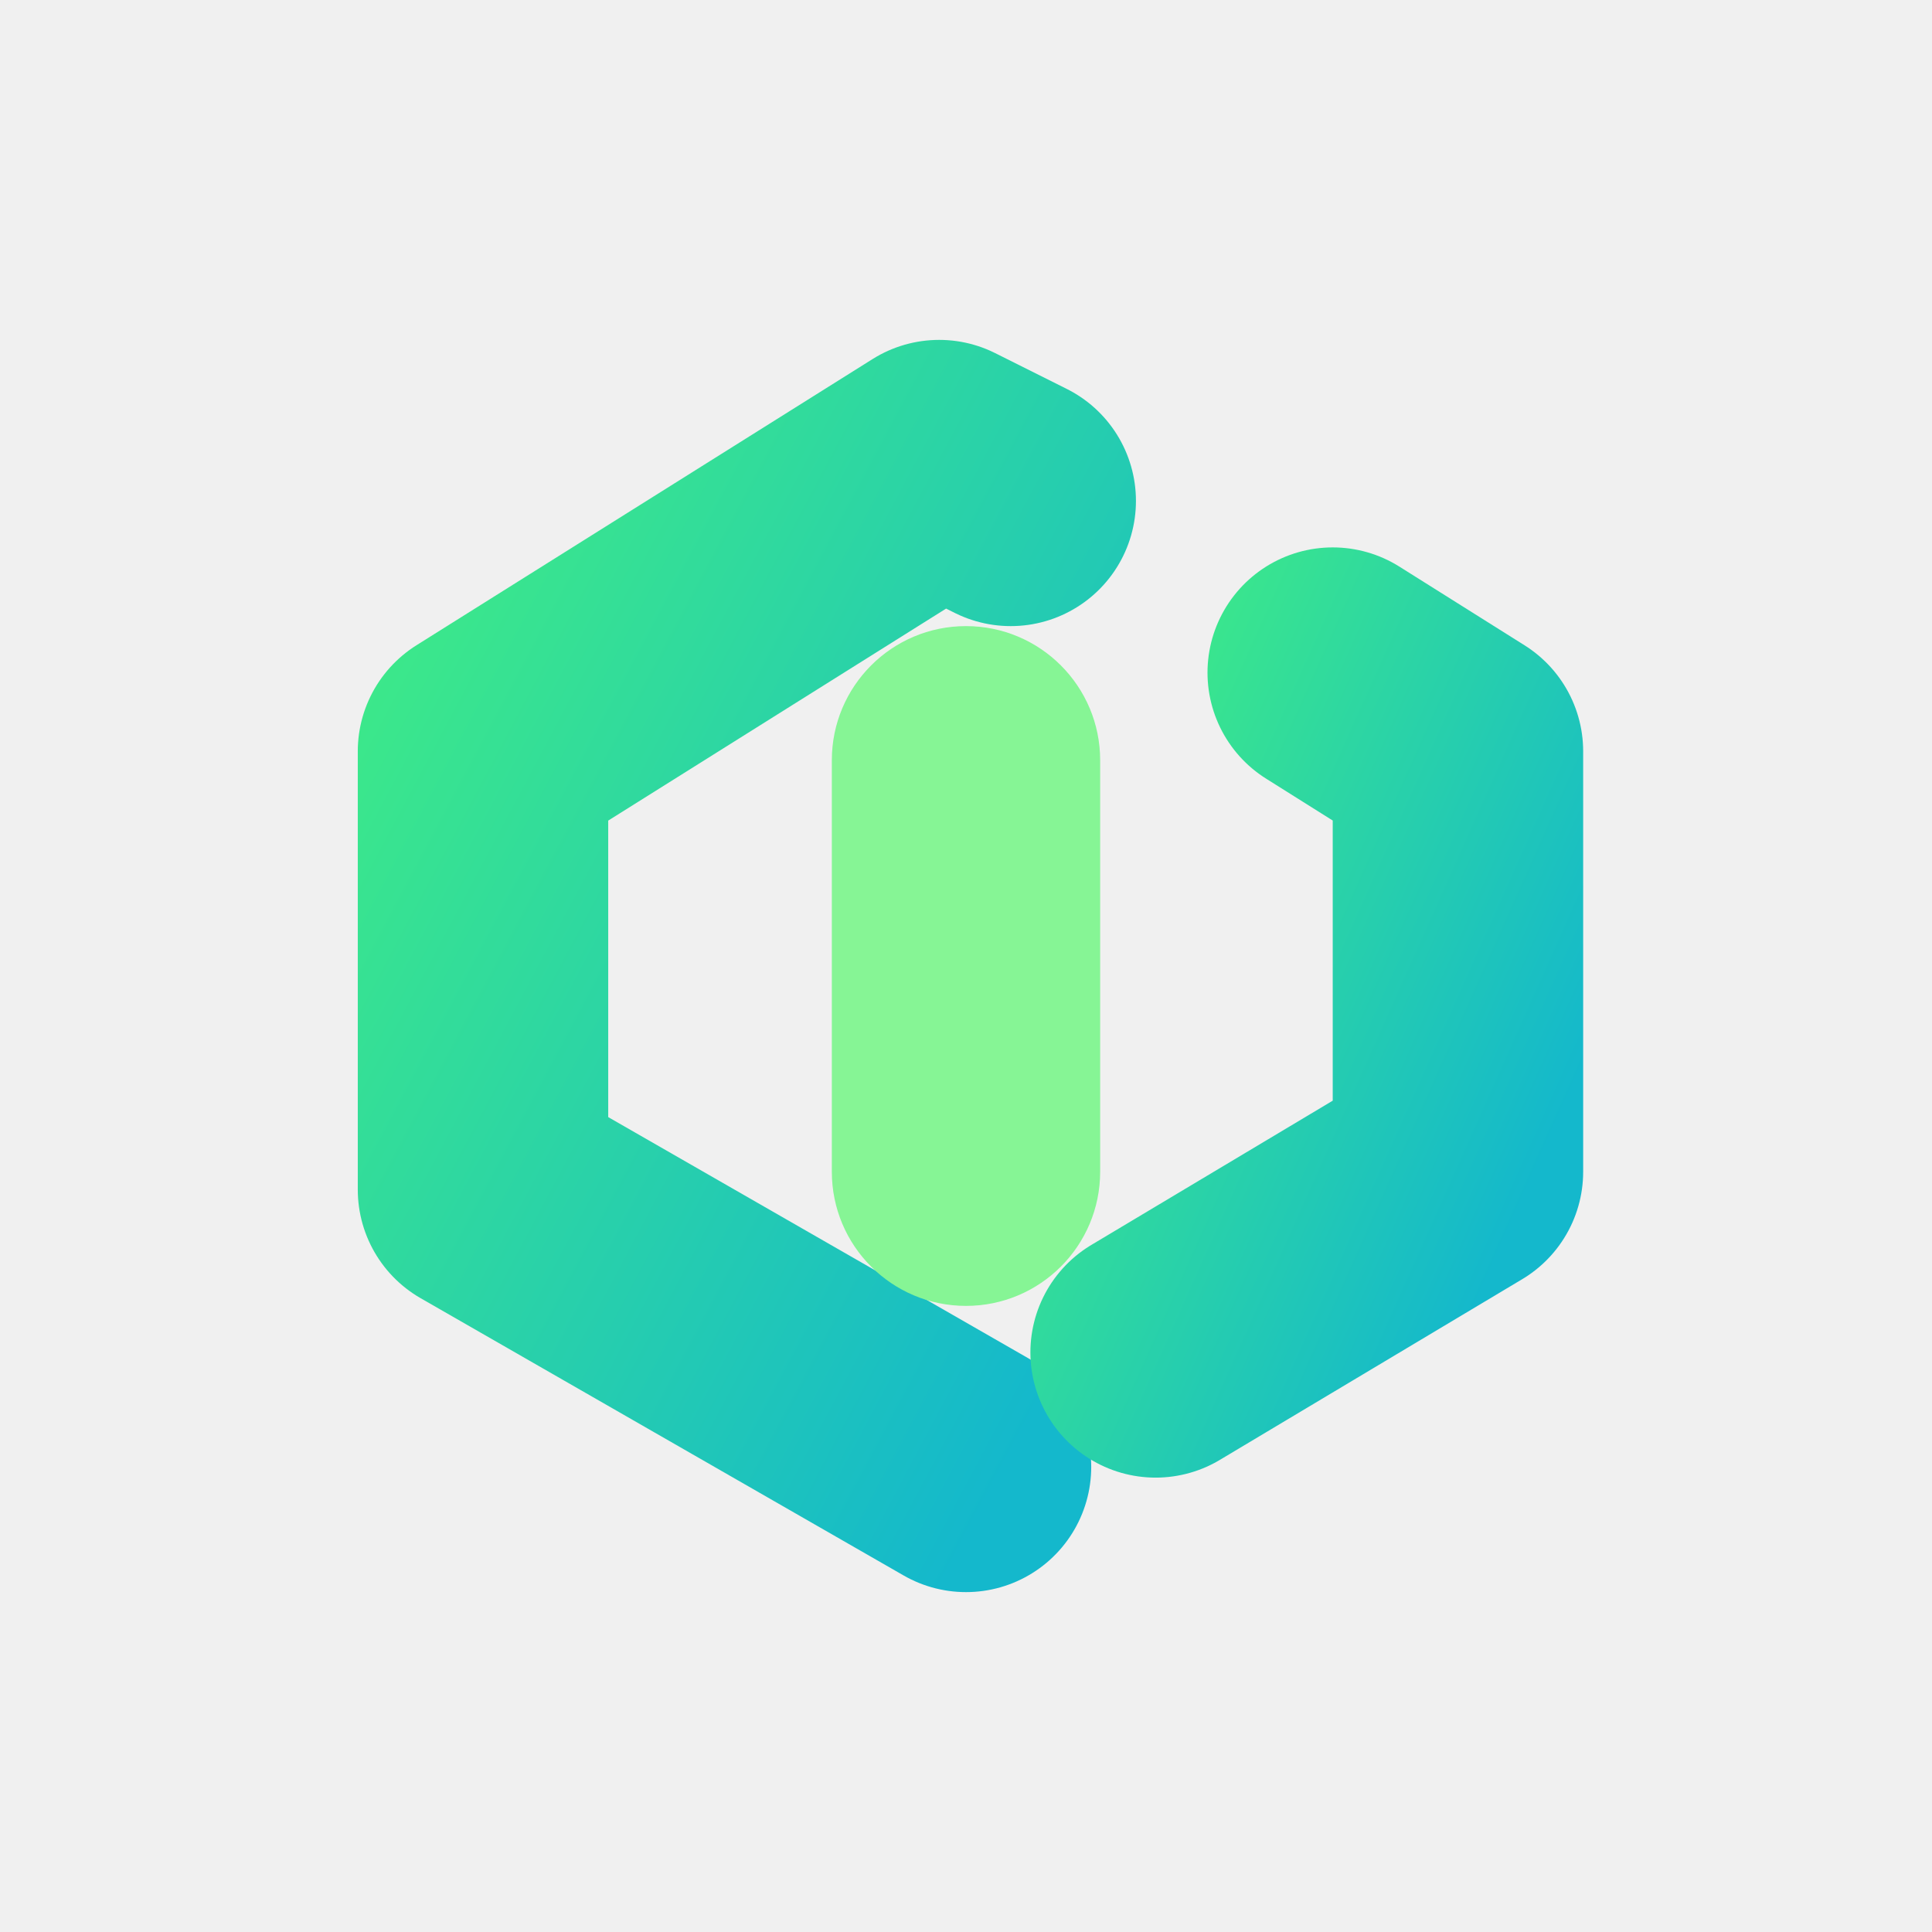
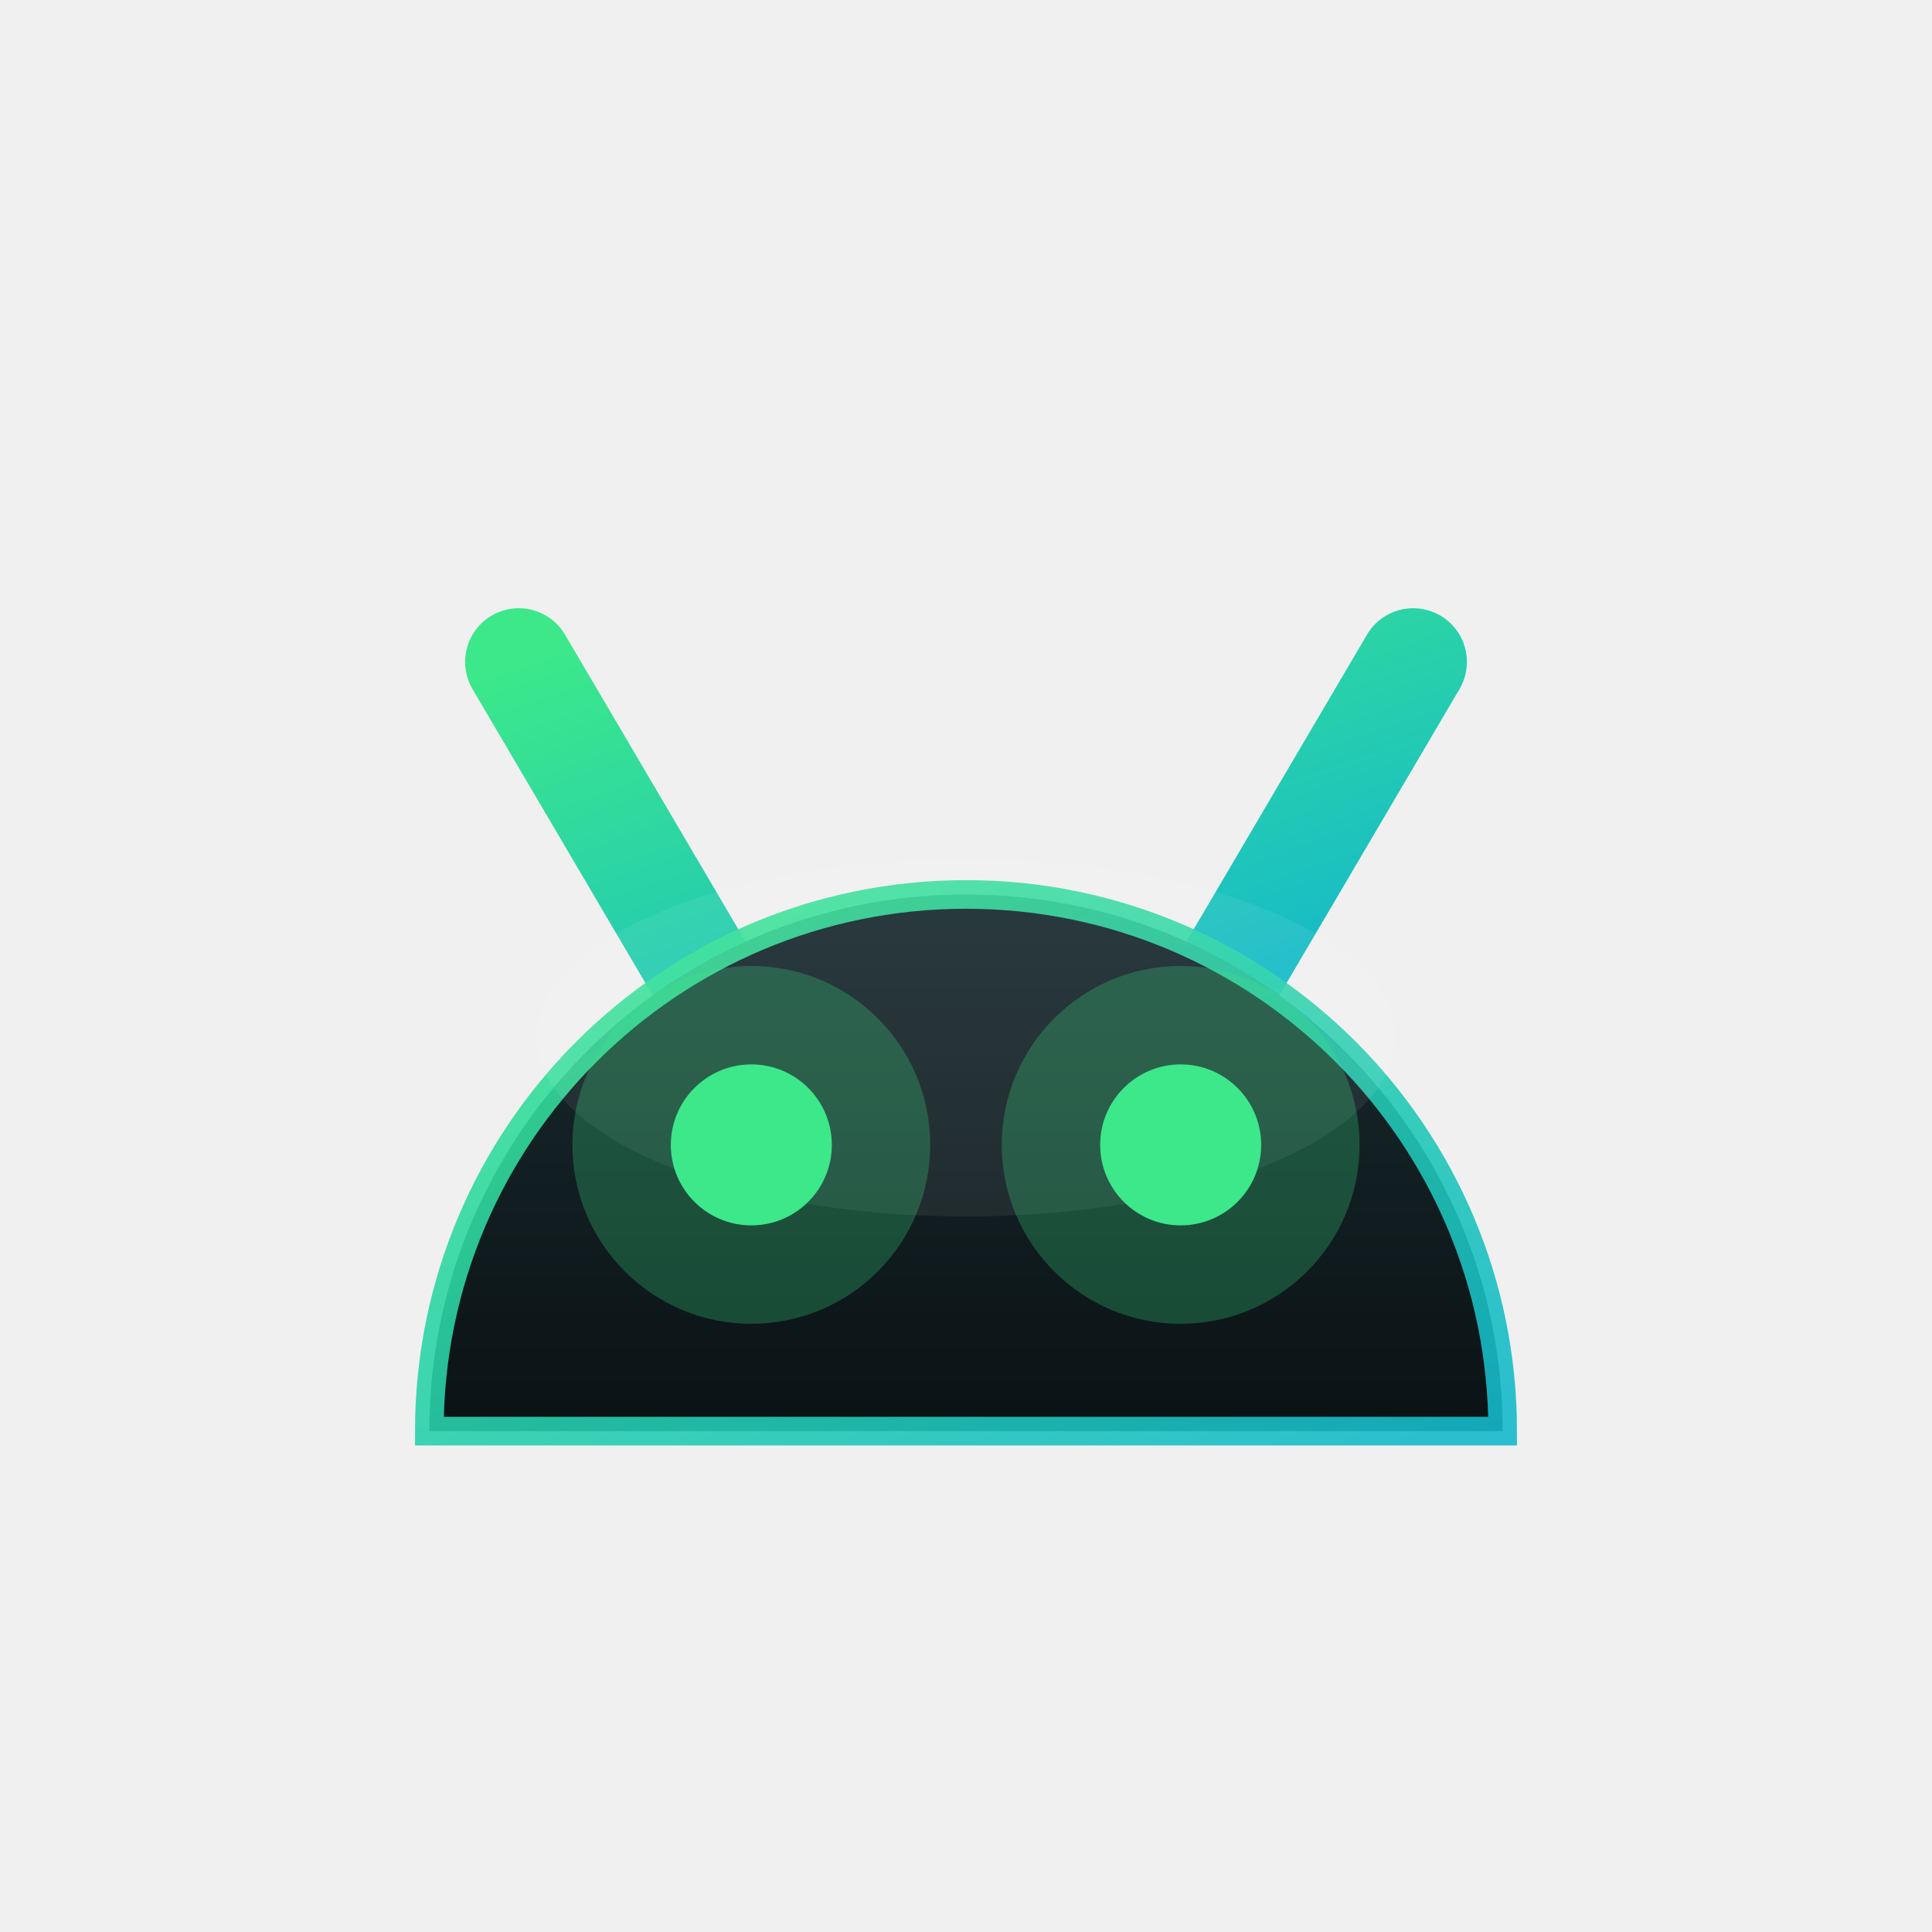
<svg xmlns="http://www.w3.org/2000/svg" viewBox="0 0 108 108" width="108" height="108">
  <defs>
    <linearGradient id="dkg" x1="0" y1="0" x2="1" y2="1">
      <stop offset="0" stop-color="#3CE88A" />
      <stop offset="1" stop-color="#14B8CC" />
    </linearGradient>
+     <linearGradient id="dkglass" x1="0" y1="0" x2="0" y2="1">
+       <stop offset="0" stop-color="#1A2C31" />
+       <stop offset="1" stop-color="#0A1214" />
+     </linearGradient>
  </defs>
-   <path d="M54 82 L27 66.5 L27 42 L52.5 26 L56.5 28" fill="none" stroke="url(#dkg)" stroke-width="14" stroke-linejoin="round" stroke-linecap="round" />
-   <path d="M74.5 37.6 L81.5 42 L81.5 65.5 L64.6 75.6" fill="none" stroke="url(#dkg)" stroke-width="14" stroke-linejoin="round" stroke-linecap="round" />
-   <rect x="46.5" y="35" width="15" height="38" rx="7.5" fill="#86F595" />
+   <path d="M39 54 L29 37 M69 54 L79 37" fill="none" stroke="url(#dkg)" stroke-width="6" stroke-linecap="round" />
+   <path d="M24 80 A30 30 0 0 1 84 80 Z" fill="url(#dkglass)" stroke="url(#dkg)" stroke-width="1.6" stroke-opacity="0.9" />
+   <ellipse cx="54" cy="58" rx="24" ry="10" fill="#FFFFFF" opacity="0.07" />
+   <circle cx="42" cy="64" r="10" fill="#3CE88A" opacity="0.25" />
+   <circle cx="66" cy="64" r="10" fill="#3CE88A" opacity="0.25" />
+   <circle cx="42" cy="64" r="4.5" fill="#3CE88A" />
+   <circle cx="66" cy="64" r="4.5" fill="#3CE88A" />
</svg>
